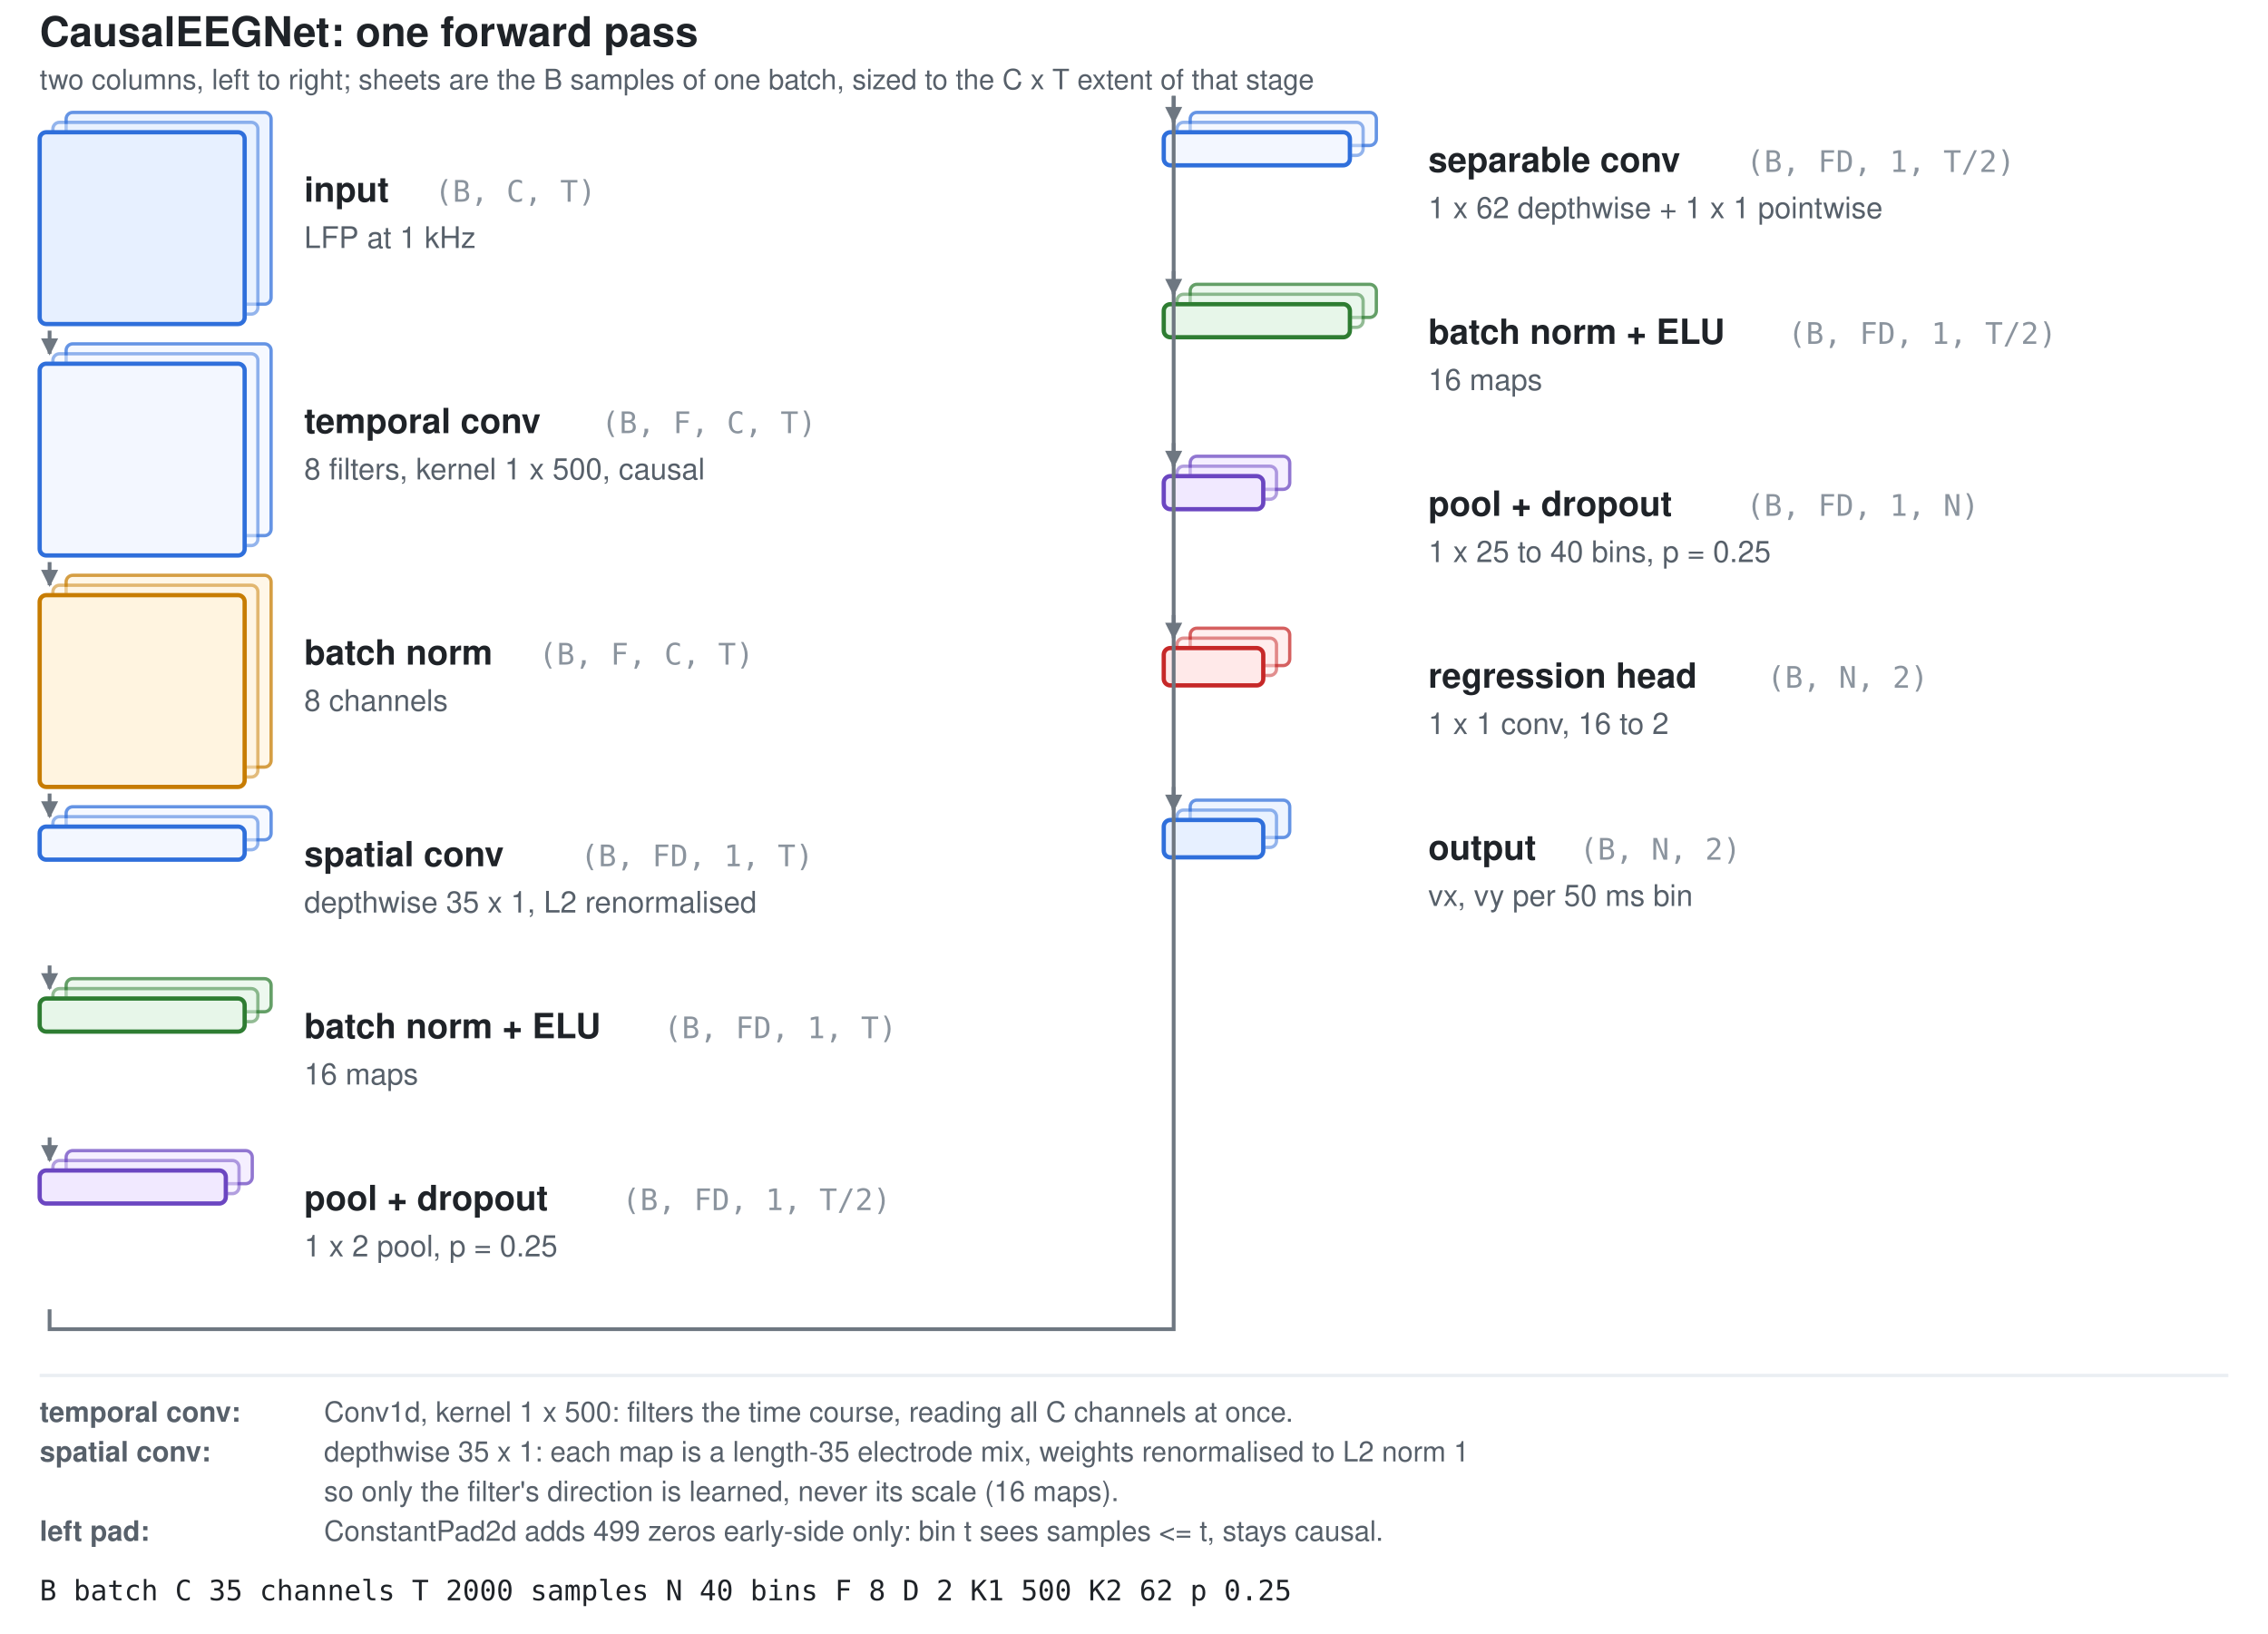
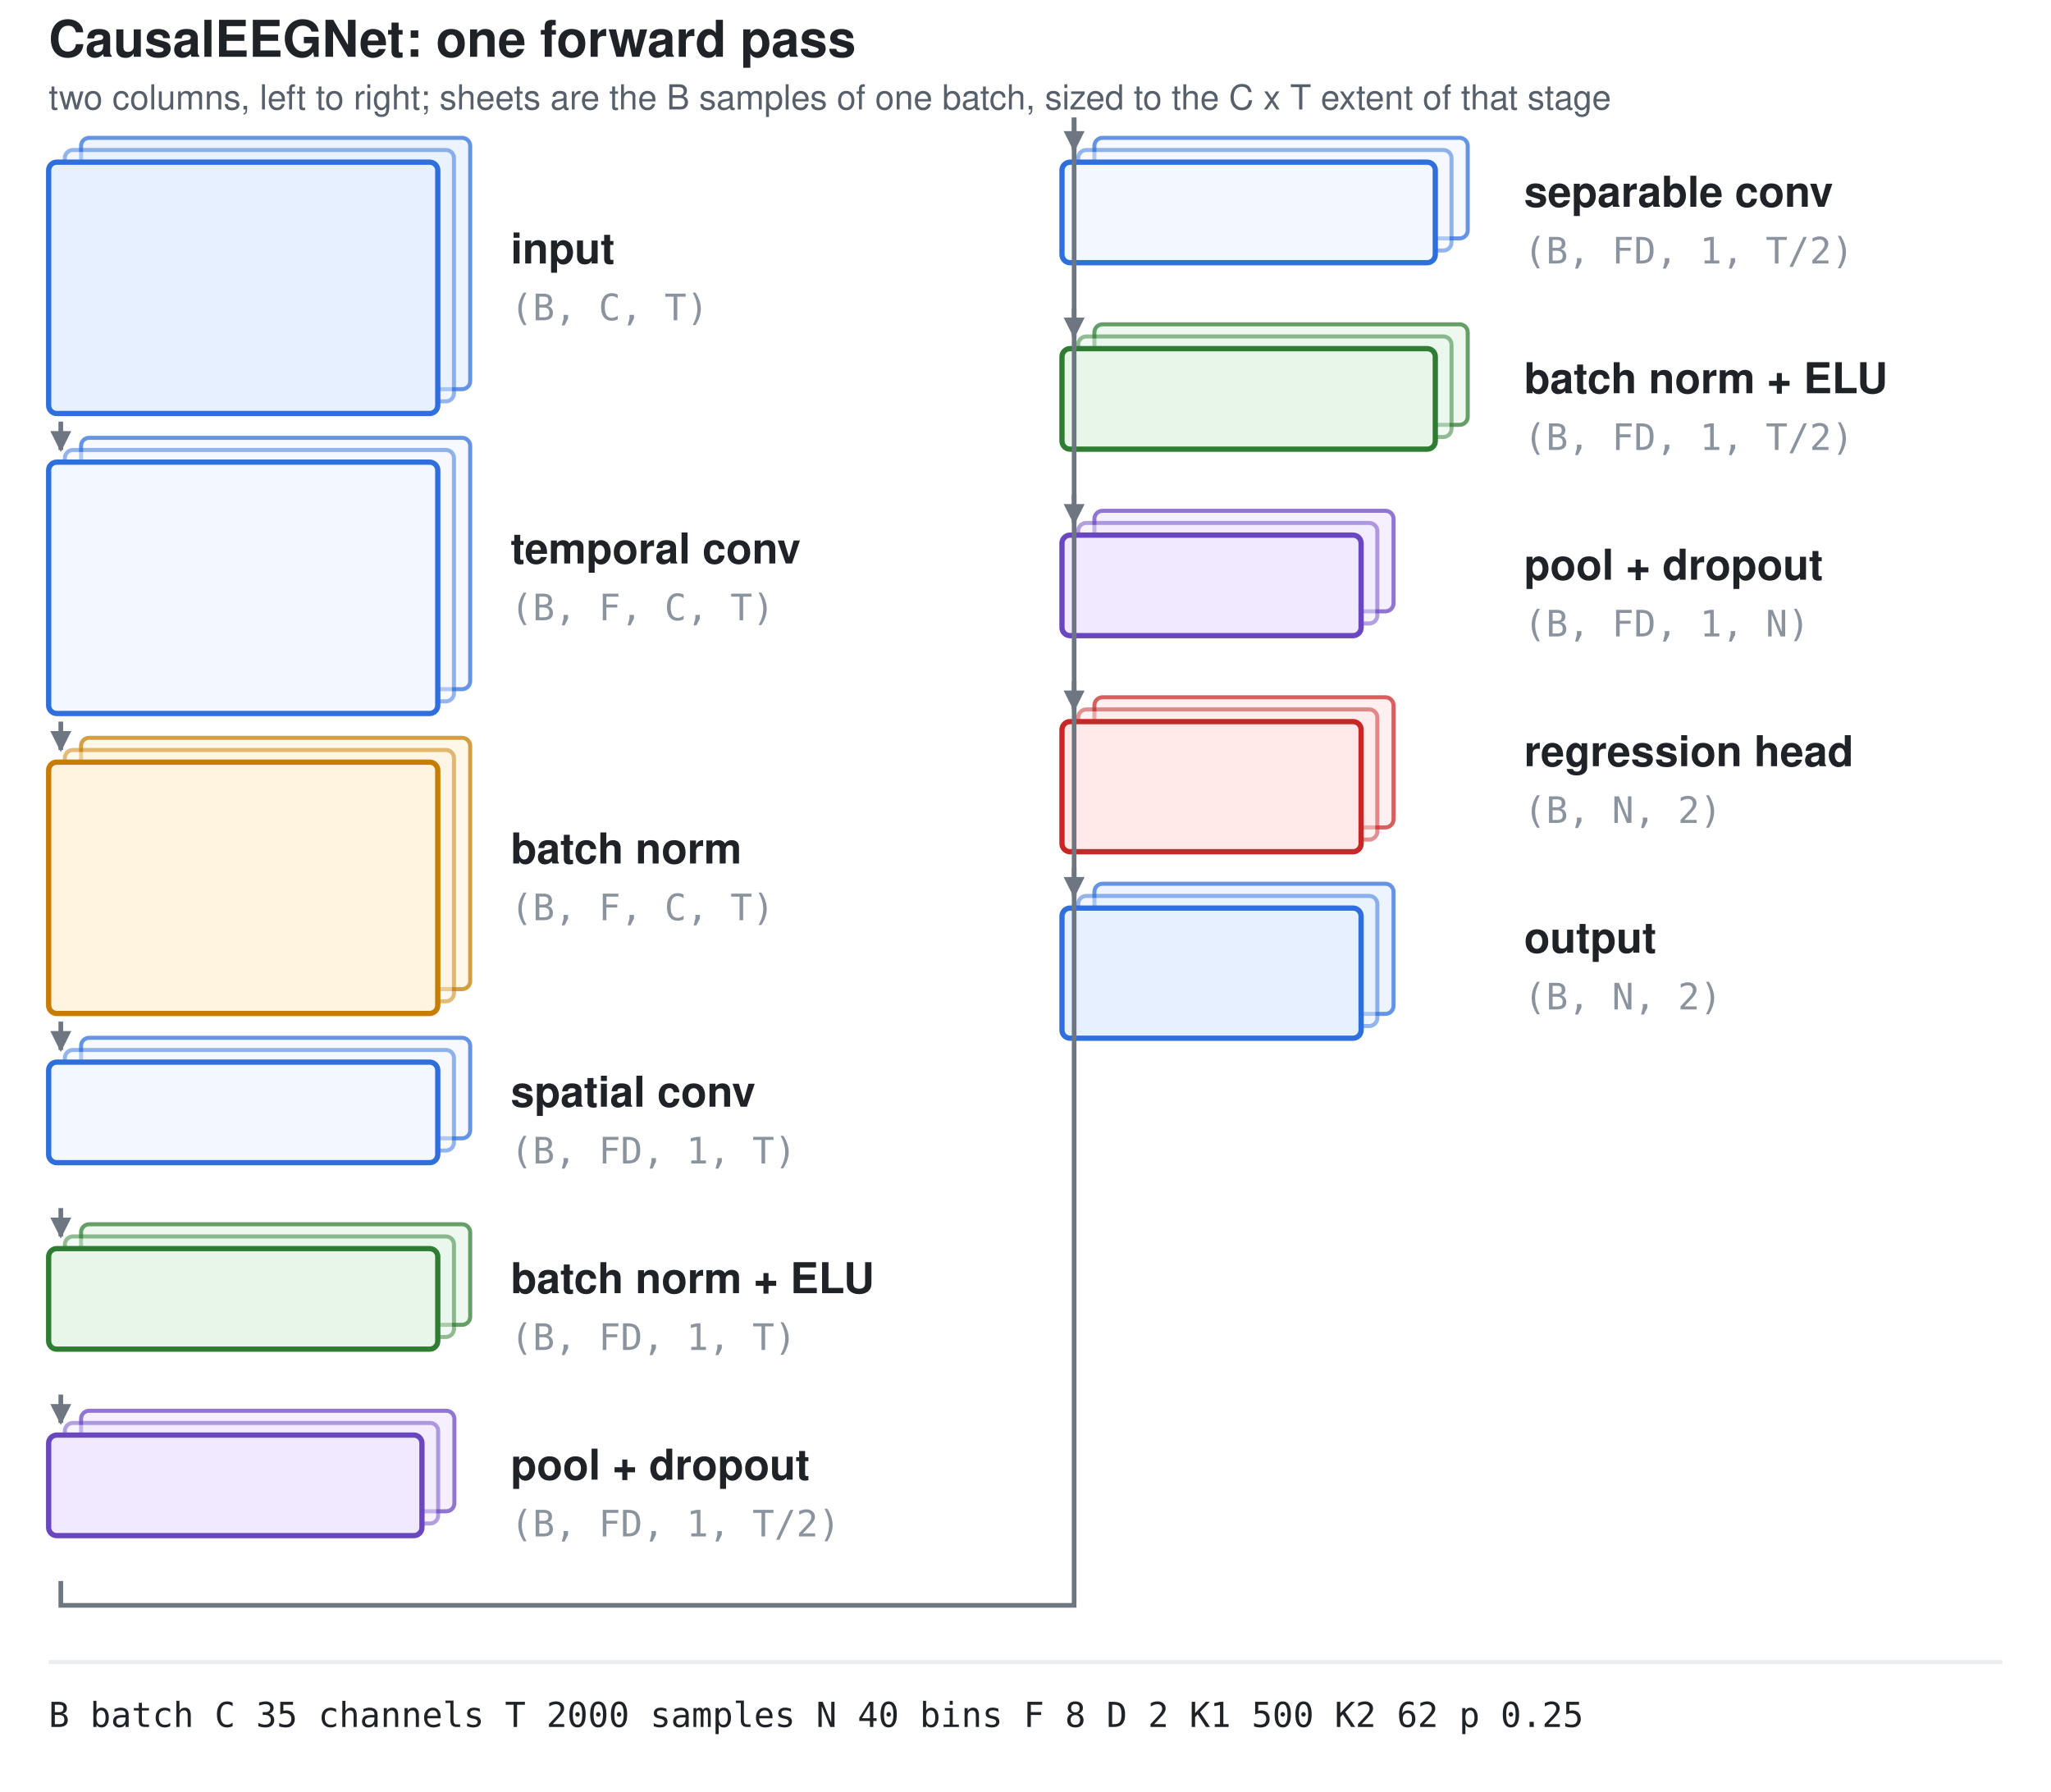
- <svg xmlns="http://www.w3.org/2000/svg" viewBox="0 0 686 494" width="686" height="494" font-family="-apple-system, Segoe UI, Helvetica, Arial, sans-serif">
+ <svg xmlns="http://www.w3.org/2000/svg" viewBox="0 0 506 442" width="506" height="442" font-family="-apple-system, Segoe UI, Helvetica, Arial, sans-serif">
  <style>
  svg .name { font-size: 10.5px; font-weight: 600; fill: #1f2328; }
  svg .shape { font-size: 9px; fill: #8b949e;
            font-family: ui-monospace, SFMono-Regular, Menlo, monospace; }
-   svg .sub  { font-size: 9px; fill: #57606a; }
  svg .head { font-size: 12.5px; font-weight: 700; fill: #1f2328; }
  svg .note { font-size: 8.5px; fill: #57606a; }
-   svg .opd  { font-size: 8.5px; fill: #57606a; }
  svg .arrow { stroke: #6e7781; stroke-width: 1.15; }
  svg .var  { font-size: 8.5px; fill: #1f2328;
            font-family: ui-monospace, SFMono-Regular, Menlo, monospace; }
</style>
  <defs>
    <marker id="head" viewBox="0 0 10 10" refX="9" refY="5" markerWidth="4.5" markerHeight="4.5" orient="auto-start-reverse">
      <path d="M 0 0 L 10 5 L 0 10 z" fill="#6e7781" />
    </marker>
  </defs>
  <text x="12" y="14" class="head">CausalEEGNet: one forward pass</text>
  <text x="12" y="27" class="note">two columns, left to right; sheets are the B samples of one batch, sized to the C x T extent of that stage</text>
-   <rect x="20.0" y="34.0" width="62.0" height="58.0" rx="2" fill="#e7f0ff" stroke="#2f6fdb" stroke-width="1" opacity="0.74" />
-   <rect x="16.0" y="37.0" width="62.0" height="58.0" rx="2" fill="#e7f0ff" stroke="#2f6fdb" stroke-width="1" opacity="0.52" />
-   <rect x="12" y="40" width="62.0" height="58.0" rx="2" fill="#e7f0ff" stroke="#2f6fdb" stroke-width="1.3" />
-   <text x="92.0" y="61.0" class="name">input</text>
-   <text x="131.5" y="61.0" class="shape">(B, C, T)</text>
-   <text x="92.0" y="75.0" class="sub">LFP at 1 kHz</text>
-   <rect x="20.0" y="104.0" width="62.0" height="58.0" rx="2" fill="#f3f7ff" stroke="#2f6fdb" stroke-width="1" opacity="0.74" />
-   <rect x="16.0" y="107.0" width="62.0" height="58.0" rx="2" fill="#f3f7ff" stroke="#2f6fdb" stroke-width="1" opacity="0.52" />
-   <rect x="12" y="110.0" width="62.0" height="58.0" rx="2" fill="#f3f7ff" stroke="#2f6fdb" stroke-width="1.3" />
-   <text x="92.0" y="131.0" class="name">temporal conv</text>
-   <text x="181.9" y="131.0" class="shape">(B, F, C, T)</text>
-   <text x="92.0" y="145.0" class="sub">8 filters, kernel 1 x 500, causal</text>
-   <line x1="15" y1="100.0" x2="15" y2="107.0" class="arrow" marker-end="url(#head)" />
-   <rect x="20.0" y="174.0" width="62.0" height="58.0" rx="2" fill="#fff4e0" stroke="#c77c02" stroke-width="1" opacity="0.74" />
-   <rect x="16.0" y="177.0" width="62.0" height="58.0" rx="2" fill="#fff4e0" stroke="#c77c02" stroke-width="1" opacity="0.52" />
-   <rect x="12" y="180.0" width="62.0" height="58.0" rx="2" fill="#fff4e0" stroke="#c77c02" stroke-width="1.3" />
-   <text x="92.0" y="201.0" class="name">batch norm</text>
-   <text x="163.0" y="201.0" class="shape">(B, F, C, T)</text>
-   <text x="92.0" y="215.0" class="sub">8 channels</text>
-   <line x1="15" y1="170.0" x2="15" y2="177.0" class="arrow" marker-end="url(#head)" />
-   <rect x="20.0" y="244.0" width="62.0" height="10.0" rx="2" fill="#f3f7ff" stroke="#2f6fdb" stroke-width="1" opacity="0.74" />
-   <rect x="16.0" y="247.0" width="62.0" height="10.0" rx="2" fill="#f3f7ff" stroke="#2f6fdb" stroke-width="1" opacity="0.52" />
-   <rect x="12" y="250.0" width="62.0" height="10.0" rx="2" fill="#f3f7ff" stroke="#2f6fdb" stroke-width="1.3" />
-   <text x="92.0" y="262.0" class="name">spatial conv</text>
-   <text x="175.6" y="262.0" class="shape">(B, FD, 1, T)</text>
-   <text x="92.0" y="276.0" class="sub">depthwise 35 x 1, L2 renormalised</text>
-   <line x1="15" y1="240.0" x2="15" y2="247.0" class="arrow" marker-end="url(#head)" />
-   <rect x="20.0" y="296.0" width="62.0" height="10.0" rx="2" fill="#e7f6e9" stroke="#2e7d32" stroke-width="1" opacity="0.74" />
-   <rect x="16.0" y="299.0" width="62.0" height="10.0" rx="2" fill="#e7f6e9" stroke="#2e7d32" stroke-width="1" opacity="0.52" />
-   <rect x="12" y="302.0" width="62.0" height="10.0" rx="2" fill="#e7f6e9" stroke="#2e7d32" stroke-width="1.3" />
-   <text x="92.0" y="314.0" class="name">batch norm + ELU</text>
-   <text x="200.8" y="314.0" class="shape">(B, FD, 1, T)</text>
-   <text x="92.0" y="328.0" class="sub">16 maps</text>
-   <line x1="15" y1="292.0" x2="15" y2="299.0" class="arrow" marker-end="url(#head)" />
-   <rect x="20.0" y="348.0" width="56.3" height="10.0" rx="2" fill="#f1e9ff" stroke="#6b46c1" stroke-width="1" opacity="0.74" />
-   <rect x="16.0" y="351.0" width="56.3" height="10.0" rx="2" fill="#f1e9ff" stroke="#6b46c1" stroke-width="1" opacity="0.52" />
-   <rect x="12" y="354.0" width="56.3" height="10.0" rx="2" fill="#f1e9ff" stroke="#6b46c1" stroke-width="1.3" />
-   <text x="92.0" y="366.0" class="name">pool + dropout</text>
-   <text x="188.2" y="366.0" class="shape">(B, FD, 1, T/2)</text>
-   <text x="92.0" y="380.0" class="sub">1 x 2 pool, p = 0.25</text>
+   <rect x="20.0" y="34.0" width="96.0" height="62.0" rx="2" fill="#e7f0ff" stroke="#2f6fdb" stroke-width="1" opacity="0.74" />
+   <rect x="16.0" y="37.0" width="96.0" height="62.0" rx="2" fill="#e7f0ff" stroke="#2f6fdb" stroke-width="1" opacity="0.52" />
+   <rect x="12" y="40" width="96.0" height="62.0" rx="2" fill="#e7f0ff" stroke="#2f6fdb" stroke-width="1.3" />
+   <text x="126.0" y="65.0" class="name">input</text>
+   <text x="126.0" y="79.0" class="shape">(B, C, T)</text>
+   <rect x="20.0" y="108.0" width="96.0" height="62.0" rx="2" fill="#f3f7ff" stroke="#2f6fdb" stroke-width="1" opacity="0.74" />
+   <rect x="16.0" y="111.0" width="96.0" height="62.0" rx="2" fill="#f3f7ff" stroke="#2f6fdb" stroke-width="1" opacity="0.52" />
+   <rect x="12" y="114.0" width="96.0" height="62.0" rx="2" fill="#f3f7ff" stroke="#2f6fdb" stroke-width="1.3" />
+   <text x="126.0" y="139.0" class="name">temporal conv</text>
+   <text x="126.0" y="153.0" class="shape">(B, F, C, T)</text>
+   <line x1="15" y1="104.0" x2="15" y2="111.0" class="arrow" marker-end="url(#head)" />
+   <rect x="20.0" y="182.0" width="96.0" height="62.0" rx="2" fill="#fff4e0" stroke="#c77c02" stroke-width="1" opacity="0.74" />
+   <rect x="16.0" y="185.0" width="96.0" height="62.0" rx="2" fill="#fff4e0" stroke="#c77c02" stroke-width="1" opacity="0.52" />
+   <rect x="12" y="188.0" width="96.0" height="62.0" rx="2" fill="#fff4e0" stroke="#c77c02" stroke-width="1.3" />
+   <text x="126.0" y="213.0" class="name">batch norm</text>
+   <text x="126.0" y="227.0" class="shape">(B, F, C, T)</text>
+   <line x1="15" y1="178.0" x2="15" y2="185.0" class="arrow" marker-end="url(#head)" />
+   <rect x="20.0" y="256.0" width="96.0" height="24.8" rx="2" fill="#f3f7ff" stroke="#2f6fdb" stroke-width="1" opacity="0.74" />
+   <rect x="16.0" y="259.0" width="96.0" height="24.8" rx="2" fill="#f3f7ff" stroke="#2f6fdb" stroke-width="1" opacity="0.52" />
+   <rect x="12" y="262.0" width="96.0" height="24.8" rx="2" fill="#f3f7ff" stroke="#2f6fdb" stroke-width="1.3" />
+   <text x="126.0" y="273.0" class="name">spatial conv</text>
+   <text x="126.0" y="287.0" class="shape">(B, FD, 1, T)</text>
+   <line x1="15" y1="252.0" x2="15" y2="259.0" class="arrow" marker-end="url(#head)" />
+   <rect x="20.0" y="302.0" width="96.0" height="24.8" rx="2" fill="#e7f6e9" stroke="#2e7d32" stroke-width="1" opacity="0.74" />
+   <rect x="16.0" y="305.0" width="96.0" height="24.8" rx="2" fill="#e7f6e9" stroke="#2e7d32" stroke-width="1" opacity="0.52" />
+   <rect x="12" y="308.0" width="96.0" height="24.8" rx="2" fill="#e7f6e9" stroke="#2e7d32" stroke-width="1.3" />
+   <text x="126.0" y="319.0" class="name">batch norm + ELU</text>
+   <text x="126.0" y="333.0" class="shape">(B, FD, 1, T)</text>
+   <line x1="15" y1="298.0" x2="15" y2="305.0" class="arrow" marker-end="url(#head)" />
+   <rect x="20.0" y="348.0" width="92.1" height="24.8" rx="2" fill="#f1e9ff" stroke="#6b46c1" stroke-width="1" opacity="0.74" />
+   <rect x="16.0" y="351.0" width="92.1" height="24.8" rx="2" fill="#f1e9ff" stroke="#6b46c1" stroke-width="1" opacity="0.52" />
+   <rect x="12" y="354.0" width="92.1" height="24.8" rx="2" fill="#f1e9ff" stroke="#6b46c1" stroke-width="1.3" />
+   <text x="126.0" y="365.0" class="name">pool + dropout</text>
+   <text x="126.0" y="379.0" class="shape">(B, FD, 1, T/2)</text>
  <line x1="15" y1="344.0" x2="15" y2="351.0" class="arrow" marker-end="url(#head)" />
-   <rect x="360.0" y="34.0" width="56.3" height="10.0" rx="2" fill="#f3f7ff" stroke="#2f6fdb" stroke-width="1" opacity="0.74" />
-   <rect x="356.0" y="37.0" width="56.3" height="10.0" rx="2" fill="#f3f7ff" stroke="#2f6fdb" stroke-width="1" opacity="0.52" />
-   <rect x="352" y="40" width="56.3" height="10.0" rx="2" fill="#f3f7ff" stroke="#2f6fdb" stroke-width="1.3" />
-   <text x="432.0" y="52.0" class="name">separable conv</text>
-   <text x="528.2" y="52.0" class="shape">(B, FD, 1, T/2)</text>
-   <text x="432.0" y="66.0" class="sub">1 x 62 depthwise + 1 x 1 pointwise</text>
-   <rect x="360.0" y="86.0" width="56.3" height="10.0" rx="2" fill="#e7f6e9" stroke="#2e7d32" stroke-width="1" opacity="0.74" />
-   <rect x="356.0" y="89.0" width="56.3" height="10.0" rx="2" fill="#e7f6e9" stroke="#2e7d32" stroke-width="1" opacity="0.52" />
-   <rect x="352" y="92.0" width="56.3" height="10.0" rx="2" fill="#e7f6e9" stroke="#2e7d32" stroke-width="1.3" />
-   <text x="432.0" y="104.0" class="name">batch norm + ELU</text>
-   <text x="540.8" y="104.0" class="shape">(B, FD, 1, T/2)</text>
-   <text x="432.0" y="118.0" class="sub">16 maps</text>
-   <line x1="355" y1="82.0" x2="355" y2="89.0" class="arrow" marker-end="url(#head)" />
-   <rect x="360.0" y="138.0" width="30.1" height="10.0" rx="2" fill="#f1e9ff" stroke="#6b46c1" stroke-width="1" opacity="0.74" />
-   <rect x="356.0" y="141.0" width="30.1" height="10.0" rx="2" fill="#f1e9ff" stroke="#6b46c1" stroke-width="1" opacity="0.52" />
-   <rect x="352" y="144.0" width="30.1" height="10.0" rx="2" fill="#f1e9ff" stroke="#6b46c1" stroke-width="1.3" />
-   <text x="432.0" y="156.0" class="name">pool + dropout</text>
-   <text x="528.2" y="156.0" class="shape">(B, FD, 1, N)</text>
-   <text x="432.0" y="170.0" class="sub">1 x 25 to 40 bins, p = 0.25</text>
-   <line x1="355" y1="134.0" x2="355" y2="141.0" class="arrow" marker-end="url(#head)" />
-   <rect x="360.0" y="190.0" width="30.1" height="11.3" rx="2" fill="#ffe9e9" stroke="#c62828" stroke-width="1" opacity="0.74" />
-   <rect x="356.0" y="193.0" width="30.1" height="11.3" rx="2" fill="#ffe9e9" stroke="#c62828" stroke-width="1" opacity="0.52" />
-   <rect x="352" y="196.0" width="30.1" height="11.3" rx="2" fill="#ffe9e9" stroke="#c62828" stroke-width="1.3" />
-   <text x="432.0" y="208.0" class="name">regression head</text>
-   <text x="534.5" y="208.0" class="shape">(B, N, 2)</text>
-   <text x="432.0" y="222.0" class="sub">1 x 1 conv, 16 to 2</text>
-   <line x1="355" y1="186.0" x2="355" y2="193.0" class="arrow" marker-end="url(#head)" />
-   <rect x="360.0" y="242.0" width="30.1" height="11.3" rx="2" fill="#e7f0ff" stroke="#2f6fdb" stroke-width="1" opacity="0.74" />
-   <rect x="356.0" y="245.0" width="30.1" height="11.3" rx="2" fill="#e7f0ff" stroke="#2f6fdb" stroke-width="1" opacity="0.52" />
-   <rect x="352" y="248.0" width="30.1" height="11.3" rx="2" fill="#e7f0ff" stroke="#2f6fdb" stroke-width="1.3" />
-   <text x="432.0" y="260.0" class="name">output</text>
-   <text x="477.8" y="260.0" class="shape">(B, N, 2)</text>
-   <text x="432.0" y="274.0" class="sub">vx, vy per 50 ms bin</text>
-   <line x1="355" y1="238.0" x2="355" y2="245.0" class="arrow" marker-end="url(#head)" />
-   <path d="M 15 396.0 V 402.0 H 355.0 V 29.0" class="arrow" fill="none" />
-   <line x1="355.0" y1="29.0" x2="355.0" y2="37.0" class="arrow" marker-end="url(#head)" />
-   <line x1="12" y1="416.0" x2="674" y2="416.0" stroke="#eaeef2" stroke-width="1" />
-   <text x="12" y="430.0" class="opd" font-weight="600">temporal conv:</text>
-   <text x="98" y="430.0" class="opd">Conv1d, kernel 1 x 500: filters the time course, reading all C channels at once.</text>
-   <text x="12" y="442.0" class="opd" font-weight="600">spatial conv:</text>
-   <text x="98" y="442.0" class="opd">depthwise 35 x 1: each map is a length-35 electrode mix, weights renormalised to L2 norm 1</text>
-   <text x="98" y="454.0" class="opd">so only the filter's direction is learned, never its scale (16 maps).</text>
-   <text x="12" y="466.0" class="opd" font-weight="600">left pad:</text>
-   <text x="98" y="466.0" class="opd">ConstantPad2d adds 499 zeros early-side only: bin t sees samples &lt;= t, stays causal.</text>
-   <text x="12" y="484.0" class="var">B batch     C 35 channels     T 2000 samples     N 40 bins     F 8     D 2     K1 500     K2 62     p 0.25</text>
+   <rect x="270.0" y="34.0" width="92.1" height="24.8" rx="2" fill="#f3f7ff" stroke="#2f6fdb" stroke-width="1" opacity="0.74" />
+   <rect x="266.0" y="37.0" width="92.1" height="24.8" rx="2" fill="#f3f7ff" stroke="#2f6fdb" stroke-width="1" opacity="0.52" />
+   <rect x="262" y="40" width="92.1" height="24.8" rx="2" fill="#f3f7ff" stroke="#2f6fdb" stroke-width="1.3" />
+   <text x="376.0" y="51.0" class="name">separable conv</text>
+   <text x="376.0" y="65.0" class="shape">(B, FD, 1, T/2)</text>
+   <rect x="270.0" y="80.0" width="92.1" height="24.8" rx="2" fill="#e7f6e9" stroke="#2e7d32" stroke-width="1" opacity="0.74" />
+   <rect x="266.0" y="83.0" width="92.1" height="24.8" rx="2" fill="#e7f6e9" stroke="#2e7d32" stroke-width="1" opacity="0.52" />
+   <rect x="262" y="86.0" width="92.1" height="24.8" rx="2" fill="#e7f6e9" stroke="#2e7d32" stroke-width="1.3" />
+   <text x="376.0" y="97.0" class="name">batch norm + ELU</text>
+   <text x="376.0" y="111.0" class="shape">(B, FD, 1, T/2)</text>
+   <line x1="265" y1="76.0" x2="265" y2="83.0" class="arrow" marker-end="url(#head)" />
+   <rect x="270.0" y="126.0" width="73.8" height="24.8" rx="2" fill="#f1e9ff" stroke="#6b46c1" stroke-width="1" opacity="0.74" />
+   <rect x="266.0" y="129.0" width="73.8" height="24.8" rx="2" fill="#f1e9ff" stroke="#6b46c1" stroke-width="1" opacity="0.52" />
+   <rect x="262" y="132.0" width="73.8" height="24.8" rx="2" fill="#f1e9ff" stroke="#6b46c1" stroke-width="1.3" />
+   <text x="376.0" y="143.0" class="name">pool + dropout</text>
+   <text x="376.0" y="157.0" class="shape">(B, FD, 1, N)</text>
+   <line x1="265" y1="122.0" x2="265" y2="129.0" class="arrow" marker-end="url(#head)" />
+   <rect x="270.0" y="172.0" width="73.8" height="32.1" rx="2" fill="#ffe9e9" stroke="#c62828" stroke-width="1" opacity="0.74" />
+   <rect x="266.0" y="175.0" width="73.8" height="32.1" rx="2" fill="#ffe9e9" stroke="#c62828" stroke-width="1" opacity="0.52" />
+   <rect x="262" y="178.0" width="73.8" height="32.1" rx="2" fill="#ffe9e9" stroke="#c62828" stroke-width="1.3" />
+   <text x="376.0" y="189.0" class="name">regression head</text>
+   <text x="376.0" y="203.0" class="shape">(B, N, 2)</text>
+   <line x1="265" y1="168.0" x2="265" y2="175.0" class="arrow" marker-end="url(#head)" />
+   <rect x="270.0" y="218.0" width="73.8" height="32.1" rx="2" fill="#e7f0ff" stroke="#2f6fdb" stroke-width="1" opacity="0.74" />
+   <rect x="266.0" y="221.0" width="73.8" height="32.1" rx="2" fill="#e7f0ff" stroke="#2f6fdb" stroke-width="1" opacity="0.52" />
+   <rect x="262" y="224.0" width="73.8" height="32.1" rx="2" fill="#e7f0ff" stroke="#2f6fdb" stroke-width="1.3" />
+   <text x="376.0" y="235.0" class="name">output</text>
+   <text x="376.0" y="249.0" class="shape">(B, N, 2)</text>
+   <line x1="265" y1="214.0" x2="265" y2="221.0" class="arrow" marker-end="url(#head)" />
+   <path d="M 15 390.0 V 396.0 H 265.0 V 29.0" class="arrow" fill="none" />
+   <line x1="265.0" y1="29.0" x2="265.0" y2="37.0" class="arrow" marker-end="url(#head)" />
+   <line x1="12" y1="410.0" x2="494" y2="410.0" stroke="#eaeef2" stroke-width="1" />
+   <text x="12" y="426.0" class="var">B batch     C 35 channels     T 2000 samples     N 40 bins     F 8     D 2     K1 500     K2 62     p 0.25</text>
</svg>
